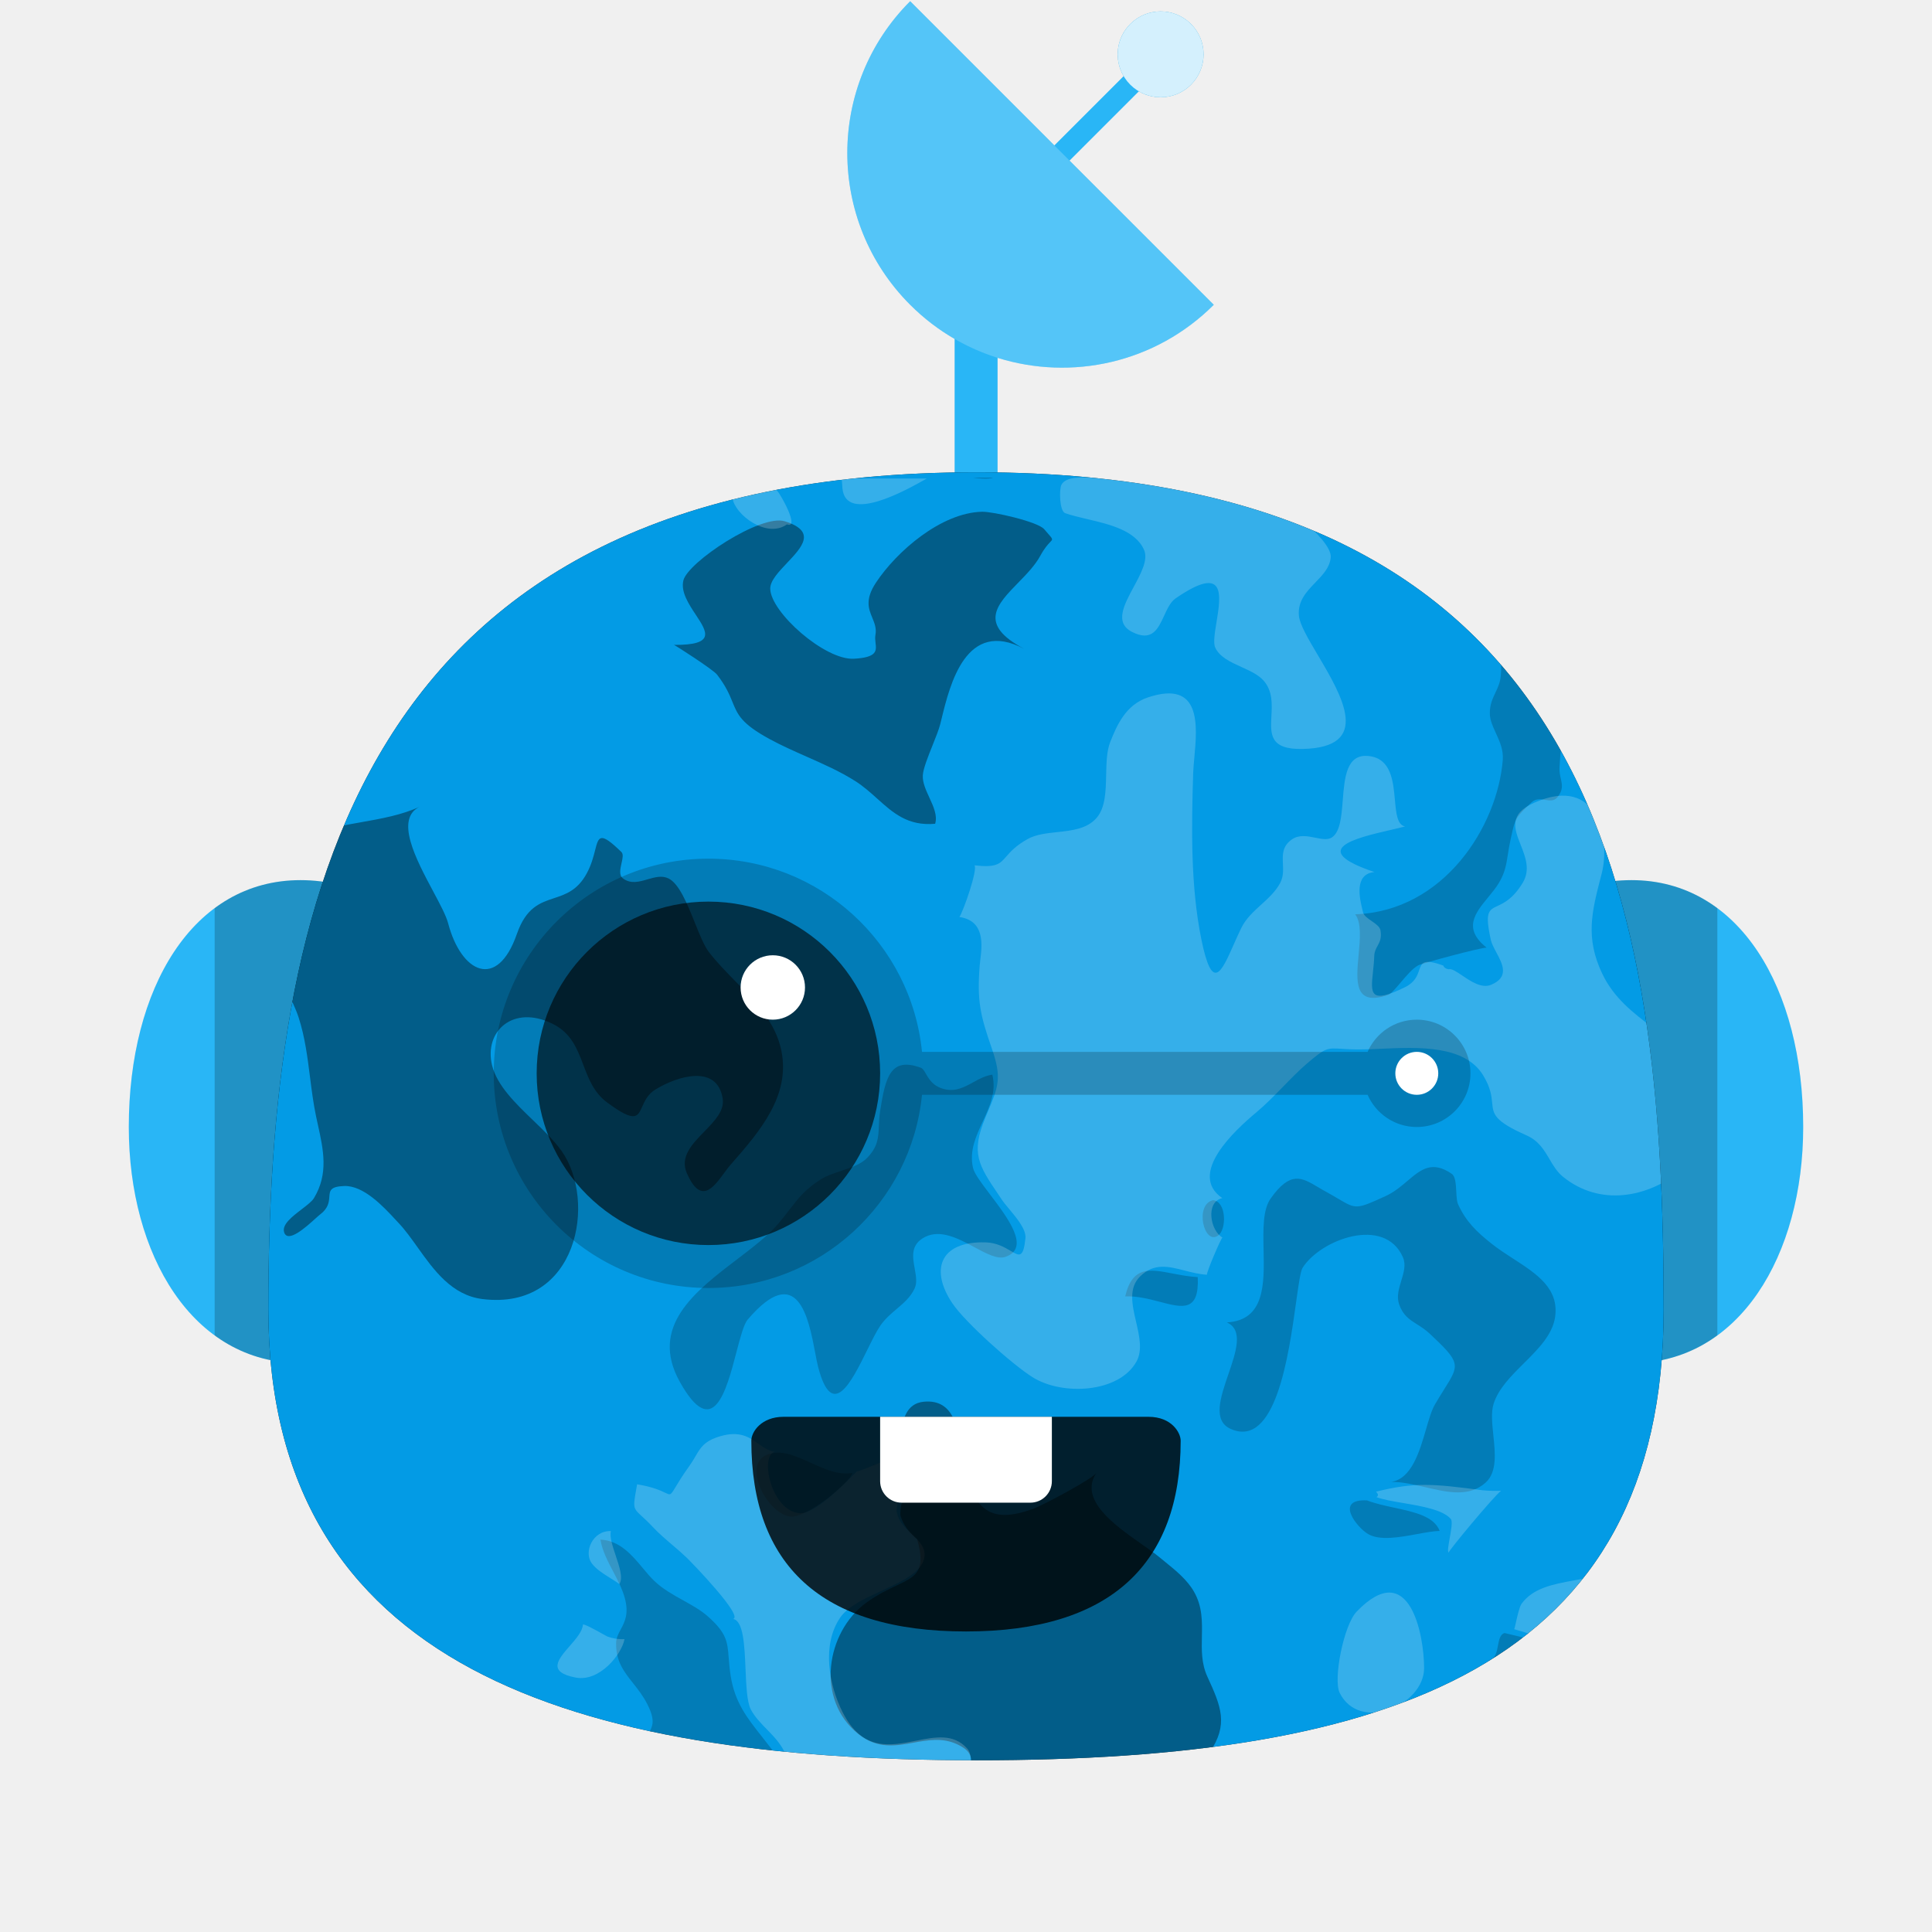
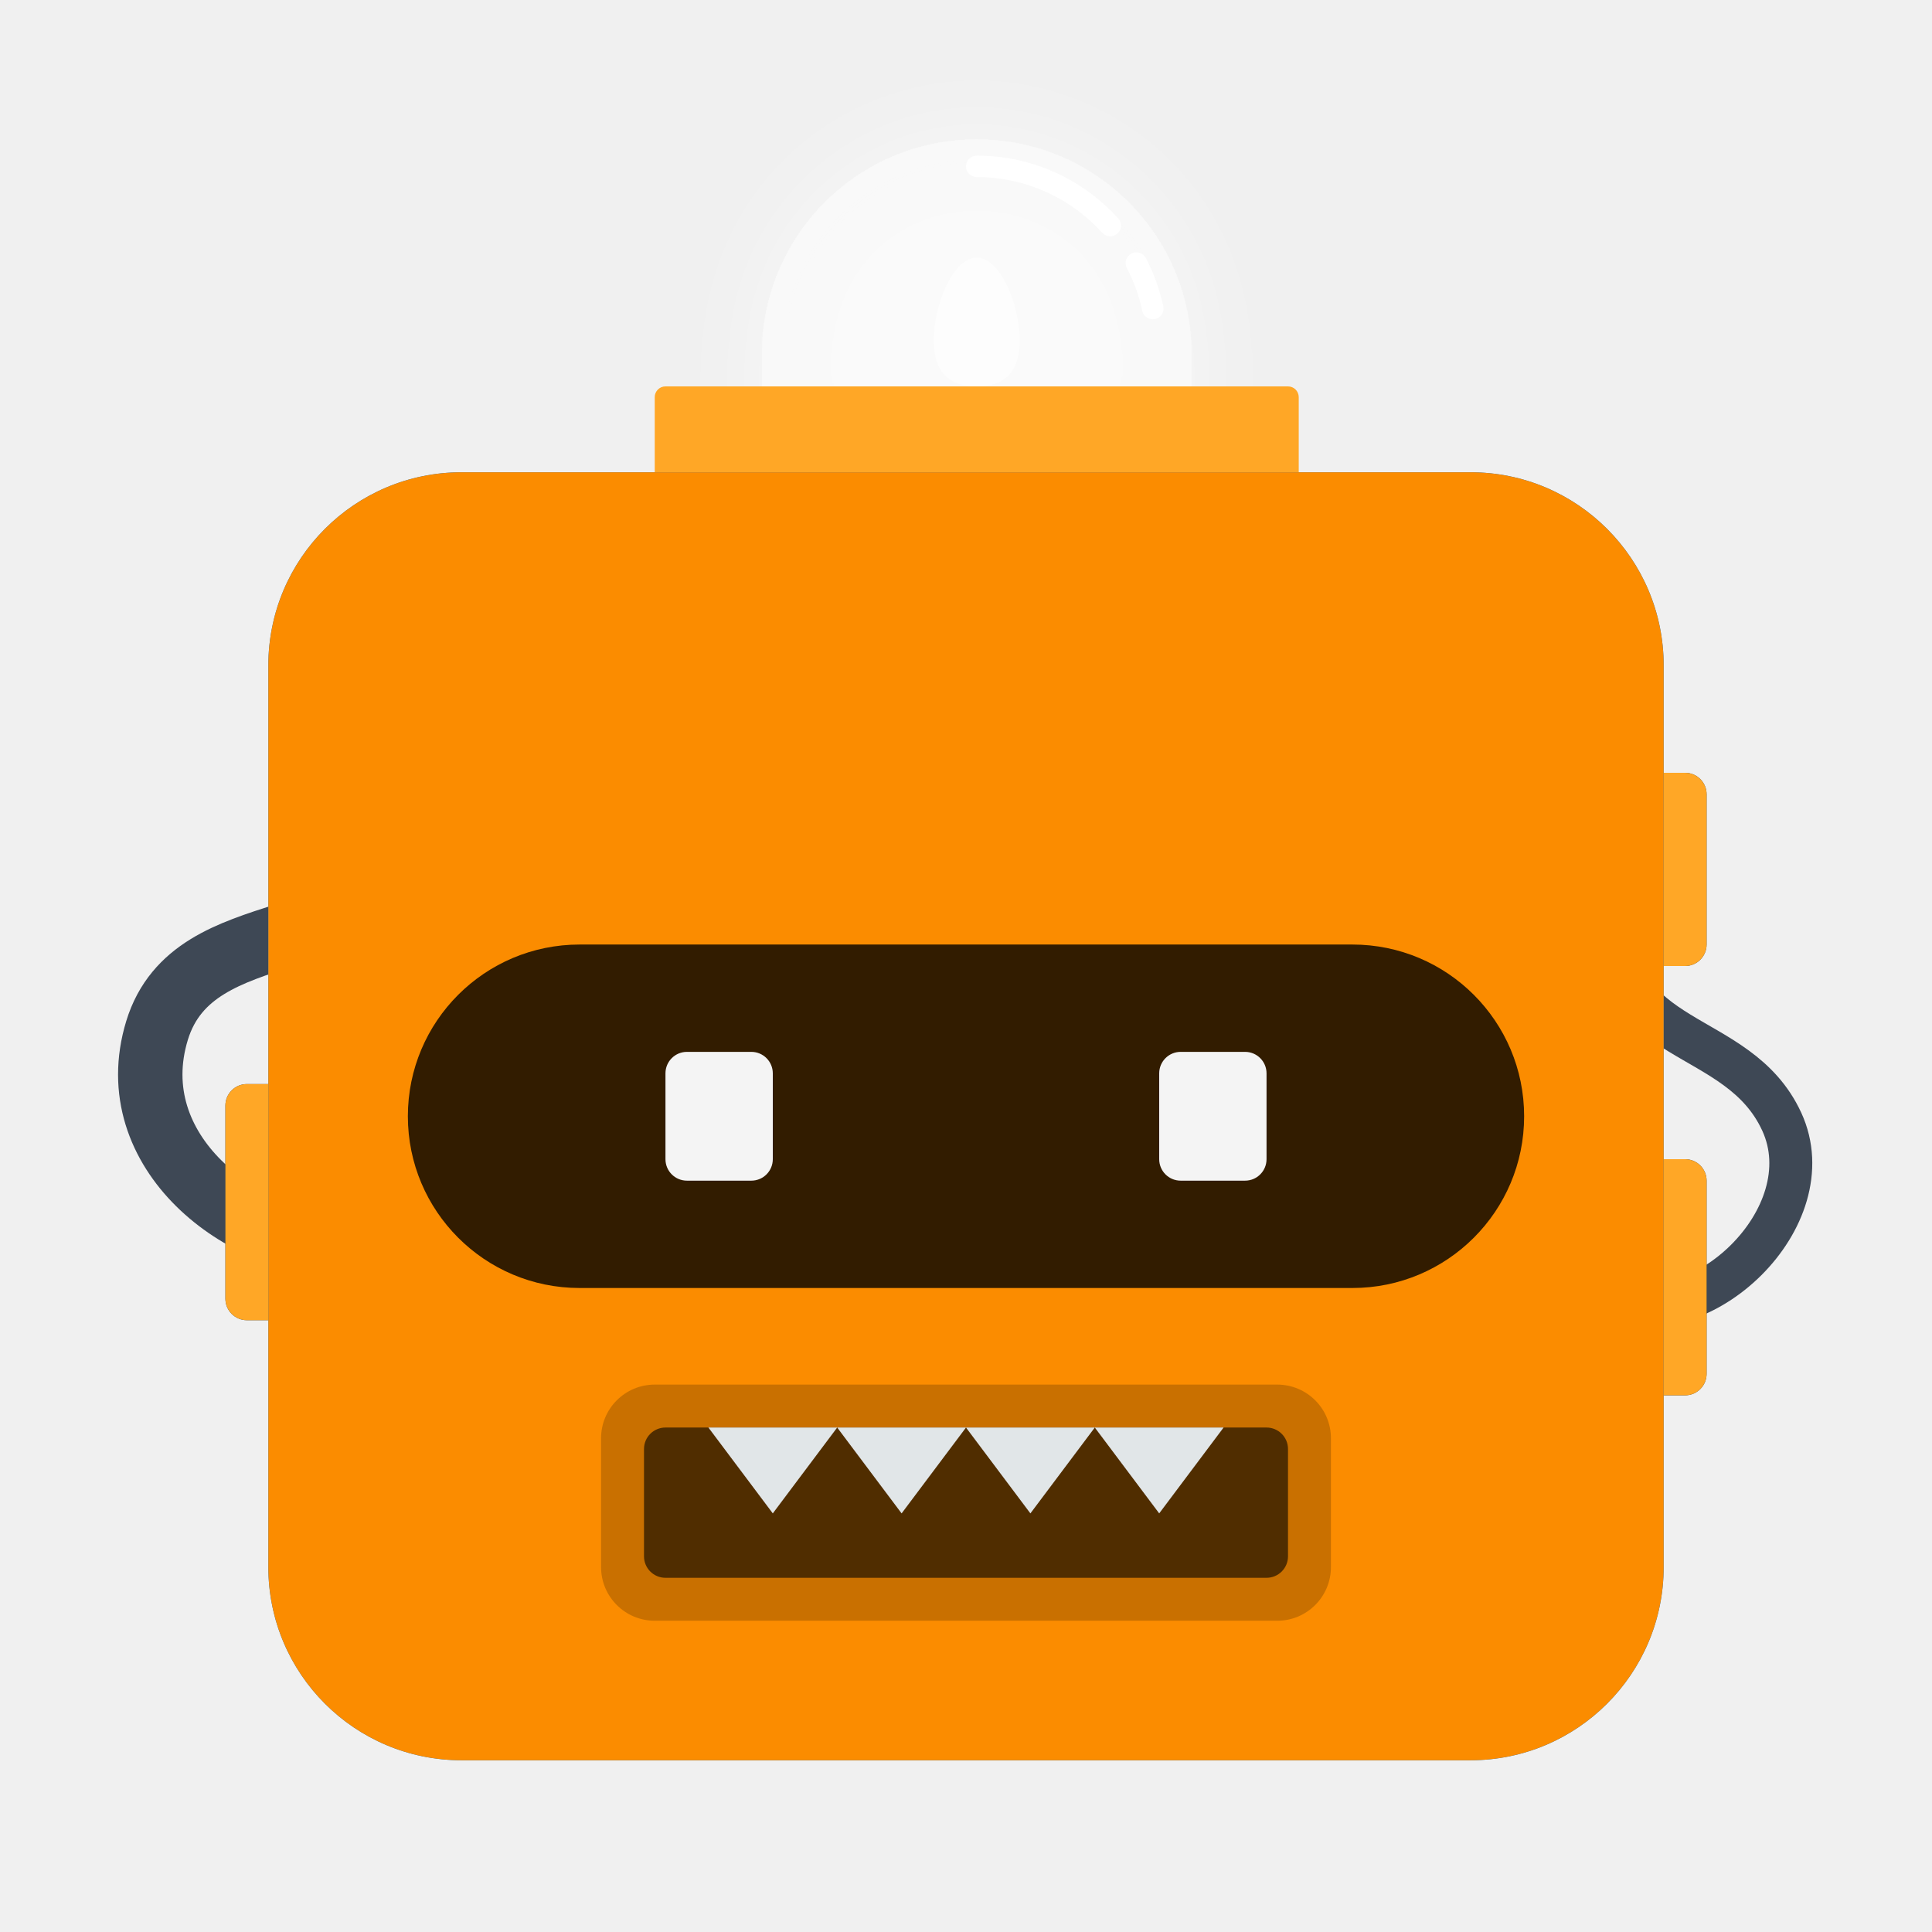
<svg xmlns="http://www.w3.org/2000/svg" viewBox="0 0 180 180" fill="none">
  <g transform="translate(0, 66)">
-     <path fill-rule="evenodd" clip-rule="evenodd" d="M12 39C12 50.926 17.954 61 28 61C38.046 61 48 50.926 48 39C48 26.074 38.046 16 28 16C17.954 16 12 26.074 12 39ZM168 39C168 50.926 162.046 61 152 61C141.954 61 132 50.926 132 39C132 26.074 141.954 16 152 16C162.046 16 168 26.074 168 39Z" fill="#E1E6E8" />
-     <mask id="sidesRoundMask0" mask-type="alpha" maskUnits="userSpaceOnUse" x="12" y="16" width="156" height="45">
-       <path fill-rule="evenodd" clip-rule="evenodd" d="M12 39C12 50.926 17.954 61 28 61C38.046 61 48 50.926 48 39C48 26.074 38.046 16 28 16C17.954 16 12 26.074 12 39ZM168 39C168 50.926 162.046 61 152 61C141.954 61 132 50.926 132 39C132 26.074 141.954 16 152 16C162.046 16 168 26.074 168 39Z" fill="white" />
+     <g opacity="0.9">
+       <path id="Cable" d="M38 12C35.046 23.697 18.096 18.666 14.631 30.009C11.167 41.352 22.657 50 32.155 50" stroke="#2A3544" stroke-width="6" />
+       <path id="Cable_2" d="M150 55C158.394 58.486 170.102 47.406 166 38.5C161.898 29.594 150 31.806 150 19.195" stroke="#2A3544" stroke-width="4" />
+     </g>
+     <path fill-rule="evenodd" clip-rule="evenodd" d="M138 6C136.895 6 136 6.895 136 8V22C136 23.105 136.895 24 138 24H157C158.105 24 159 23.105 159 22V8C159 6.895 158.105 6 157 6H138ZM21 37C21 35.895 21.895 35 23 35H35C36.105 35 37 35.895 37 37V55C37 56.105 36.105 57 35 57H23C21.895 57 21 56.105 21 55V37ZM136 44C136 42.895 136.895 42 138 42H157C158.105 42 159 42.895 159 44V62C159 63.105 158.105 64 157 64H138C136.895 64 136 63.105 136 62V44Z" fill="#273951" />
+     <mask id="sidesCables01Mask0" mask-type="alpha" maskUnits="userSpaceOnUse" x="21" y="6" width="138" height="58">
+       <path fill-rule="evenodd" clip-rule="evenodd" d="M138 6C136.895 6 136 6.895 136 8V22C136 23.105 136.895 24 138 24H157C158.105 24 159 23.105 159 22V8C159 6.895 158.105 6 157 6H138ZM21 37C21 35.895 21.895 35 23 35H35C36.105 35 37 35.895 37 37V55C37 56.105 36.105 57 35 57H23C21.895 57 21 56.105 21 55V37ZM136 44C136 42.895 136.895 42 138 42H157C158.105 42 159 42.895 159 44V62C159 63.105 158.105 64 157 64H138C136.895 64 136 63.105 136 62V44Z" fill="white" />
    </mask>
-     <g mask="url(#sidesRoundMask0)">
-       <rect width="180" height="76" fill="#29B6F6" />
-       <rect x="20" width="140" height="76" fill="black" fill-opacity="0.2" />
+     <g mask="url(#sidesCables01Mask0)">
+       <rect width="180" height="76" fill="#FFA726" />
    </g>
  </g>
  <g transform="translate(41, 0)">
-     <path fill-rule="evenodd" clip-rule="evenodd" d="M43.799 28.397C35.989 20.587 35.989 7.923 43.799 0.113L57.234 13.548L63.687 7.095C62.781 5.561 62.987 3.552 64.305 2.234C65.868 0.672 68.4 0.672 69.962 2.234C71.524 3.796 71.524 6.329 69.962 7.891C68.644 9.209 66.635 9.415 65.102 8.509L58.648 14.962L72.084 28.397C66.633 33.847 58.82 35.494 51.941 33.338V52.113H47.941V31.581C46.461 30.725 45.066 29.664 43.799 28.397Z" fill="#E1E6E8" />
-     <mask id="topRadarMask0" mask-type="alpha" maskUnits="userSpaceOnUse" x="37" y="0" width="36" height="53">
-       <path fill-rule="evenodd" clip-rule="evenodd" d="M43.799 28.397C35.989 20.587 35.989 7.923 43.799 0.113L57.234 13.548L63.687 7.095C62.781 5.561 62.987 3.552 64.305 2.234C65.868 0.672 68.4 0.672 69.962 2.234C71.524 3.796 71.524 6.329 69.962 7.891C68.644 9.209 66.635 9.415 65.102 8.509L58.648 14.962L72.084 28.397C66.633 33.847 58.82 35.494 51.941 33.338V52.113H47.941V31.581C46.461 30.725 45.066 29.664 43.799 28.397Z" fill="white" />
-     </mask>
-     <g mask="url(#topRadarMask0)">
-       <rect width="100" height="52" fill="#29B6F6" />
-       <path fill-rule="evenodd" clip-rule="evenodd" d="M43.799 0.113C35.988 7.923 35.988 20.587 43.799 28.397C51.609 36.207 64.273 36.207 72.083 28.397" fill="white" fill-opacity="0.2" />
-       <path fill-rule="evenodd" clip-rule="evenodd" d="M64.305 7.891C65.868 9.453 68.4 9.453 69.962 7.891C71.524 6.329 71.524 3.796 69.962 2.234C68.4 0.672 65.868 0.672 64.305 2.234C62.743 3.796 62.743 6.329 64.305 7.891Z" fill="white" fill-opacity="0.8" />
+     <g filter="url(#topGlowingBulb02Filter0)">
+       <path fill-rule="evenodd" clip-rule="evenodd" d="M30 33C30 21.954 38.954 13 50 13V13C61.046 13 70 21.954 70 33V44H30V33Z" fill="white" fill-opacity="0.3" />
    </g>
+     <path fill-rule="evenodd" clip-rule="evenodd" d="M50 36C52.209 36 54 35.028 54 31.714C54 28.401 52.209 24 50 24C47.791 24 46 28.401 46 31.714C46 35.028 47.791 36 50 36Z" fill="white" fill-opacity="0.6" />
+     <path d="M50 14.5C49.448 14.5 49 14.948 49 15.5C49 16.052 49.448 16.5 50 16.5V14.5ZM61.694 21.688C62.065 22.097 62.697 22.128 63.107 21.757C63.516 21.387 63.547 20.754 63.176 20.345L61.694 21.688ZM65.76 24.047C65.504 23.558 64.899 23.369 64.41 23.625C63.92 23.881 63.731 24.485 63.987 24.974L65.76 24.047ZM65.425 28.956C65.54 29.496 66.072 29.84 66.612 29.724C67.152 29.609 67.496 29.077 67.38 28.537L65.425 28.956ZM50 16.5C54.638 16.5 58.806 18.5 61.694 21.688L63.176 20.345C59.926 16.756 55.226 14.5 50 14.5V16.5ZM63.987 24.974C64.636 26.214 65.124 27.55 65.425 28.956L67.38 28.537C67.041 26.952 66.49 25.445 65.76 24.047L63.987 24.974Z" fill="white" />
+     <rect x="20" y="36" width="60" height="16" rx="1" fill="#FFA726" />
+     <defs>
+       <filter id="topGlowingBulb02Filter0" x="22" y="5" width="56" height="47" filterUnits="userSpaceOnUse" color-interpolation-filters="sRGB">
+         <feFlood flood-opacity="0" result="BackgroundImageFix" />
+         <feColorMatrix in="SourceAlpha" type="matrix" values="0 0 0 0 0 0 0 0 0 0 0 0 0 0 0 0 0 0 127 0" />
+         <feOffset />
+         <feGaussianBlur stdDeviation="4" />
+         <feColorMatrix type="matrix" values="0 0 0 0 1 0 0 0 0 1 0 0 0 0 1 0 0 0 0.5 0" />
+         <feBlend mode="normal" in2="BackgroundImageFix" result="effect1_dropShadow" />
+         <feBlend mode="normal" in="SourceGraphic" in2="effect1_dropShadow" result="shape" />
+         <feColorMatrix in="SourceAlpha" type="matrix" values="0 0 0 0 0 0 0 0 0 0 0 0 0 0 0 0 0 0 127 0" result="hardAlpha" />
+         <feOffset />
+         <feGaussianBlur stdDeviation="2" />
+         <feComposite in2="hardAlpha" operator="arithmetic" k2="-1" k3="1" />
+         <feColorMatrix type="matrix" values="0 0 0 0 1 0 0 0 0 1 0 0 0 0 1 0 0 0 0.5 0" />
+         <feBlend mode="normal" in2="shape" result="effect2_innerShadow" />
+       </filter>
+     </defs>
  </g>
  <g transform="translate(25, 44)">
-     <path fill-rule="evenodd" clip-rule="evenodd" d="M66 0C124.352 0 130.001 40.685 130 78C129.999 111.315 104.534 120 66 120C28.539 120 0 111.315 0 78C0 40.685 7.648 0 66 0Z" fill="black" fill-opacity="0.8" />
-     <mask id="faceRound01Mask0" mask-type="alpha" maskUnits="userSpaceOnUse" x="0" y="0" width="130" height="120">
-       <path fill-rule="evenodd" clip-rule="evenodd" d="M66 0C124.352 0 130.001 40.685 130 78C129.999 111.315 104.534 120 66 120C28.539 120 0 111.315 0 78C0 40.685 7.648 0 66 0Z" fill="white" />
+     <rect width="130" height="120" rx="18" fill="#0076DE" />
+     <mask id="faceSquare01Mask0" mask-type="alpha" maskUnits="userSpaceOnUse" x="0" y="0" width="130" height="120">
+       <rect width="130" height="120" rx="18" fill="white" />
    </mask>
-     <g mask="url(#faceRound01Mask0)">
-       <rect x="-4" y="-2" width="138" height="124" fill="#039BE5" />
-       <path fill-rule="evenodd" clip-rule="evenodd" d="M141.942 1.993C142.885 1.843 143.725 1.516 144.462 1.011C144.641 0.986 144.904 0.945 145.233 0.895C147.954 0.474 155.171 -0.64 156.477 0.496C157.33 1.237 156.947 3.876 156.671 5.773C156.566 6.493 156.477 7.106 156.477 7.469C155.149 7.531 154.142 6.068 153.157 4.637C151.696 2.515 150.285 0.466 147.954 3.582C146.86 5.043 147.113 6.887 147.369 8.761C147.639 10.737 147.914 12.746 146.621 14.376C145.083 16.313 142.629 16.582 140.203 16.848C137.635 17.129 135.099 17.407 133.718 19.66C133.321 20.309 133.213 21.459 133.096 22.7C132.894 24.853 132.665 27.281 130.854 27.843C127.728 28.812 127.528 26.152 127.354 23.831C127.26 22.585 127.174 21.436 126.646 20.999C120.957 16.29 120.42 25.369 120.298 27.429L120.296 27.463C120.271 27.889 120.348 28.236 120.419 28.554C120.546 29.132 120.653 29.613 120.089 30.294C119.794 30.651 119.391 30.589 118.966 30.523C118.536 30.457 118.084 30.387 117.7 30.746C116.192 32.155 116.162 32.29 115.816 33.86L115.816 33.861C115.791 33.975 115.764 34.097 115.735 34.228C115.615 34.762 115.545 35.217 115.481 35.631C115.335 36.569 115.222 37.298 114.644 38.267C114.374 38.718 114.011 39.158 113.649 39.598C112.448 41.057 111.253 42.507 113.505 44.288C112.887 44.295 107.505 45.745 107.146 45.933C106.626 46.205 106.028 46.91 105.493 47.542L105.493 47.542L105.493 47.542C105.022 48.098 104.6 48.597 104.321 48.693C101.127 49.798 101.35 47.412 101.579 44.953C101.717 43.474 101.857 41.969 101.258 41.182C109.541 40.906 114.519 32.968 115.01 26.805C115.085 25.863 114.714 25.057 114.365 24.296C114.084 23.685 113.817 23.104 113.805 22.507C113.788 21.666 114.058 21.096 114.325 20.531C114.546 20.064 114.766 19.599 114.822 18.987C115.064 16.351 113.98 15.377 112.564 14.104C111.851 13.463 111.054 12.746 110.299 11.704C107.796 8.245 109.106 7.714 112.894 8.337C115.071 8.695 117.164 9.333 119.257 9.971C121.819 10.751 124.381 11.532 127.1 11.801C130.579 12.145 133.812 11.976 135.458 9.143C136.409 7.507 136.825 3.01 133.659 2.657C134.452 2.533 135.103 2.278 135.768 2.018C136.634 1.679 137.524 1.331 138.783 1.249C139.787 1.641 140.841 1.888 141.942 1.993ZM147.694 85.875C147.695 85.878 147.697 85.88 147.699 85.882C147.701 85.884 147.703 85.885 147.705 85.885C147.703 85.883 147.701 85.881 147.7 85.88L147.694 85.875ZM56.379 92.466C56.481 92.508 56.595 92.507 56.721 92.462C56.536 92.599 56.261 92.488 56.351 92.466L56.349 92.467C56.359 92.466 56.37 92.466 56.38 92.466L56.379 92.466ZM56.373 92.463C56.366 92.461 56.359 92.462 56.351 92.466C56.356 92.465 56.364 92.463 56.373 92.463ZM155.437 132.487C155.1 132.461 155.106 132.452 155.449 132.426C155.509 132.149 155.604 131.857 155.696 131.577C155.913 130.913 156.106 130.323 155.73 130.19C156.861 129.97 156.65 131.987 156.529 133.145L156.529 133.146C156.501 133.417 156.477 133.642 156.477 133.779C155.417 133.784 155.298 133.193 155.437 132.487ZM155.516 131.785L155.514 131.765L155.513 131.74C155.083 131.771 155.084 131.779 155.517 131.812L155.516 131.785ZM65.653 0.496C66.037 0.574 67.149 0.679 67.516 0.496L65.653 0.496ZM63.014 57.479C61.95 57.228 61.566 56.561 61.277 56.06C61.116 55.779 60.984 55.551 60.781 55.476C57.947 54.435 57.494 56.396 57.007 59.463C56.919 60.016 56.899 60.495 56.88 60.931V60.931C56.834 62.006 56.798 62.825 55.794 63.874C55.224 64.47 54.283 64.784 53.352 65.094L53.352 65.094C52.676 65.32 52.004 65.543 51.483 65.873C50.012 66.802 49.359 67.654 48.561 68.696C48.244 69.11 47.904 69.553 47.482 70.043C46.522 71.155 45.118 72.225 43.661 73.336C39.751 76.317 35.459 79.589 38.34 84.749C41.436 90.292 42.663 85.606 43.609 81.99C43.972 80.603 44.294 79.374 44.664 78.939C49.326 73.474 50.338 78.815 50.946 82.02C51.045 82.543 51.133 83.009 51.225 83.362C52.533 88.394 54.322 84.767 55.797 81.778C56.242 80.878 56.657 80.035 57.022 79.505C57.461 78.868 58.009 78.404 58.542 77.952L58.542 77.952C59.202 77.393 59.84 76.853 60.219 76.028C60.458 75.509 60.341 74.859 60.221 74.192C60.023 73.09 59.816 71.939 61.187 71.244C62.639 70.507 64.307 71.403 65.793 72.202C66.919 72.807 67.941 73.356 68.684 73.095C71.023 72.273 68.919 69.498 67.236 67.278L67.236 67.278L67.236 67.278L67.236 67.277L67.236 67.277L67.236 67.277L67.236 67.277C66.462 66.257 65.778 65.353 65.654 64.811C65.294 63.232 65.928 61.863 66.561 60.494C67.203 59.109 67.844 57.724 67.453 56.124C66.798 56.214 66.229 56.526 65.665 56.836C64.851 57.283 64.048 57.724 63.014 57.479ZM104.606 94.065C104.521 94.066 104.439 94.068 104.362 94.074C104.444 94.081 104.526 94.077 104.606 94.065ZM119.885 78.7C120.268 76.039 118.164 74.679 115.986 73.27C115.297 72.824 114.6 72.374 113.973 71.875C112.544 70.742 111.577 69.796 110.849 68.206C110.725 67.934 110.701 67.478 110.677 67.005C110.641 66.32 110.604 65.602 110.257 65.363C108.411 64.089 107.376 64.965 106.133 66.018C105.538 66.523 104.895 67.068 104.092 67.436C101.371 68.684 101.338 68.664 99.708 67.7L99.708 67.7L99.707 67.7L99.707 67.7C99.379 67.506 98.986 67.273 98.493 67.005C98.242 66.869 98.004 66.727 97.777 66.592L97.777 66.592L97.777 66.592C96.283 65.702 95.218 65.068 93.382 67.666C92.645 68.708 92.684 70.538 92.724 72.439C92.79 75.624 92.861 79.007 89.299 79.205C90.865 79.896 90.16 81.952 89.443 84.039C88.704 86.193 87.953 88.38 89.675 89.136C93.853 90.969 95.065 82.28 95.758 77.308C95.987 75.669 96.159 74.434 96.363 74.113C98.025 71.486 103.987 69.253 105.703 73.128C106.01 73.821 105.782 74.568 105.551 75.326C105.328 76.06 105.101 76.805 105.353 77.521C105.72 78.563 106.324 78.944 107.023 79.386C107.398 79.623 107.8 79.877 108.209 80.26C111.103 82.971 110.998 83.137 109.549 85.442L109.549 85.443C109.301 85.838 109.013 86.296 108.694 86.841C108.38 87.376 108.133 88.224 107.863 89.153C107.25 91.257 106.514 93.783 104.606 94.065C105.646 94.058 106.735 94.312 107.812 94.562L107.812 94.562C109.874 95.043 111.889 95.512 113.421 94.121C114.488 93.151 114.306 91.398 114.132 89.726C114.019 88.631 113.909 87.572 114.156 86.79C114.603 85.373 115.791 84.192 116.973 83.016C118.313 81.683 119.647 80.357 119.885 78.7ZM42.891 110.454C42.928 110.934 42.971 111.483 43.077 112.15C43.472 114.627 44.593 116.042 46.033 117.859L46.033 117.859L46.034 117.861C46.335 118.241 46.651 118.64 46.977 119.069C42.613 119.138 39.172 123.68 43.944 126.244C42.013 125.206 40.552 126.364 39.365 127.305C37.872 128.488 36.811 129.329 35.79 125.031C35.715 124.717 35.616 124.338 35.511 123.936C35.284 123.067 35.029 122.089 34.93 121.425C34.717 119.995 34.754 119.817 34.919 119.027L34.919 119.027C34.947 118.891 34.979 118.737 35.014 118.555C35.104 118.093 35.282 117.771 35.446 117.473C35.796 116.838 36.084 116.316 35.324 114.803C34.928 114.014 34.441 113.399 33.978 112.814C33.135 111.75 32.374 110.789 32.401 109.08C32.408 108.6 32.611 108.221 32.83 107.813C33.198 107.127 33.61 106.359 33.212 104.892C32.982 104.042 32.558 103.236 32.134 102.429C31.625 101.461 31.115 100.491 30.939 99.444C32.741 99.52 33.885 100.892 34.913 102.125C35.274 102.557 35.621 102.973 35.977 103.309C36.774 104.062 37.734 104.595 38.666 105.111C39.479 105.562 40.27 106.001 40.911 106.563C42.712 108.142 42.775 108.955 42.891 110.454ZM48.682 97.296C50.17 97.42 54.161 94.158 54.418 93.226C53.134 93.466 51.822 92.87 50.538 92.285C49.101 91.632 47.698 90.993 46.403 91.558C44.109 92.558 46.55 97.119 48.682 97.296ZM107.04 98.924C105.406 99.225 103.553 99.565 102.46 98.922C101.403 98.3 99.297 95.638 102.358 95.788C103.136 96.088 104.033 96.282 104.918 96.473C106.791 96.877 108.61 97.27 109.132 98.633C108.558 98.646 107.824 98.781 107.04 98.924ZM86.591 74.987C85.758 74.938 84.976 74.788 84.257 74.65C82.096 74.237 80.507 73.932 79.831 76.783C80.945 76.734 82.064 77.027 83.062 77.289C85.172 77.842 86.742 78.254 86.591 74.987ZM115.566 111.439C114.85 111.078 114.176 110.738 113.642 110.7C114.325 110.592 114.447 109.933 114.563 109.307C114.661 108.781 114.754 108.279 115.172 108.144C115.337 108.186 115.533 108.232 115.748 108.282C117.513 108.693 120.631 109.42 119.864 111.101C118.934 113.138 117.148 112.237 115.566 111.439ZM47.016 119.153C46.281 119.191 46.777 119.354 47.094 119.393L47.016 119.153ZM88.475 71.125C89.302 70.558 89.275 67.937 88.018 67.819C86.272 68.21 87.159 72.028 88.475 71.125ZM153.602 40.45C153.627 41.036 156.205 43.543 156.477 43.534C156.477 43.458 156.503 43.272 156.537 43.018C156.713 41.732 157.125 38.702 155.685 39.383C155.442 39.498 155.211 39.659 154.979 39.822C154.555 40.118 154.126 40.419 153.602 40.45ZM45.625 133.859C40.484 133.859 42.308 131.474 43.68 132.209C43.978 132.369 44.234 132.645 44.491 132.922C44.788 133.242 45.085 133.562 45.446 133.7C45.538 133.736 45.562 133.772 45.586 133.809C45.597 133.826 45.608 133.843 45.625 133.859ZM23.3 5.124C23.314 4.688 20.875 3.932 22.301 4.907C22.155 4.807 22.271 4.855 22.468 4.936C22.779 5.065 23.295 5.279 23.3 5.124ZM147.37 49.751C145.838 49.334 149.993 49.523 149.474 50.683C149.049 50.626 148.68 50.41 148.31 50.195C148.007 50.018 147.704 49.842 147.37 49.751Z" fill="black" fill-opacity="0.2" />
-       <path fill-rule="evenodd" clip-rule="evenodd" d="M62.124 32.748C62.357 31.99 61.973 31.152 61.587 30.312C61.267 29.616 60.946 28.917 60.975 28.26C61.003 27.635 61.455 26.509 61.885 25.436L61.885 25.436C62.187 24.684 62.478 23.958 62.605 23.45C62.642 23.301 62.681 23.142 62.722 22.975C63.511 19.742 65.013 13.592 70.425 16.453C66.087 14.159 67.871 12.332 69.858 10.296C70.63 9.505 71.434 8.681 71.919 7.787C72.321 7.048 72.643 6.713 72.832 6.516C72.944 6.4 73.009 6.333 73.017 6.259C73.028 6.154 72.925 6.038 72.677 5.757C72.573 5.639 72.444 5.493 72.286 5.306C71.694 4.603 67.498 3.655 66.501 3.678C62.675 3.766 58.525 7.381 56.603 10.296C55.571 11.861 55.929 12.73 56.271 13.559C56.476 14.059 56.676 14.543 56.562 15.156C56.516 15.407 56.545 15.659 56.573 15.898V15.898C56.658 16.633 56.73 17.252 54.557 17.373C51.851 17.523 46.786 13.039 46.761 10.842C46.753 10.109 47.541 9.278 48.328 8.446C49.721 6.975 51.116 5.503 48.118 4.567C45.877 3.868 39.089 8.369 38.669 10.077C38.409 11.134 39.163 12.275 39.825 13.276C40.879 14.871 41.698 16.11 37.795 16.084C37.809 16.055 41.431 18.369 41.803 18.85C42.646 19.939 42.969 20.733 43.246 21.412C43.723 22.584 44.063 23.418 46.69 24.851C47.791 25.452 48.967 25.971 50.142 26.492C51.721 27.19 53.3 27.888 54.701 28.783C55.458 29.266 56.104 29.846 56.734 30.412C58.205 31.734 59.593 32.98 62.124 32.748ZM151.366 9.504C149.957 10.243 150.768 10.897 151.743 11.682C152.717 12.467 153.855 13.383 153.11 14.65C152.631 15.463 151.5 15.636 150.341 15.814C149.169 15.994 147.968 16.178 147.385 17.032C146.544 18.262 146.883 19.128 147.213 19.969C147.597 20.952 147.968 21.899 146.429 23.348C145.351 24.364 144.333 24.691 143.449 24.974C142.139 25.393 141.124 25.719 140.644 28.059C139.908 31.644 141.74 34.026 143.491 36.302C145.472 38.877 147.348 41.316 145.277 45.209C145.182 45.388 145.064 45.594 144.935 45.819L144.935 45.82C143.85 47.717 141.949 51.042 145.558 52.157C148.194 52.972 148.035 52.041 147.871 51.075C147.747 50.349 147.62 49.602 148.674 49.562C148.455 48.967 151.649 49.66 151.254 50.538C152.095 50.629 152.503 51.082 152.9 51.521C153.471 52.154 154.016 52.759 155.79 52.213C157.564 51.667 157.847 50.022 158.08 48.667L158.098 48.561C158.448 46.53 157.51 44.769 156.606 43.072C155.854 41.66 155.125 40.292 155.182 38.851C155.191 38.643 155.185 38.471 155.179 38.315C155.166 37.945 155.157 37.661 155.344 37.175C155.931 36.763 156.597 36.606 157.342 36.703C158.495 36.943 158.817 36.508 158.307 35.397C159.311 33.473 158.932 30.219 158.599 27.353C158.448 26.056 158.307 24.838 158.307 23.858C158.307 23.181 158.426 22.049 158.565 20.724C158.93 17.254 159.435 12.46 158.307 11.038C157.649 10.209 152.498 8.911 151.366 9.504ZM153.582 58.352C150.607 57.594 150.968 59.916 151.245 61.703V61.703V61.703L151.245 61.704L151.245 61.705L151.246 61.706C151.326 62.221 151.399 62.691 151.382 63.031C151.242 65.986 150.899 66.706 147.229 67.193C146.351 67.309 145.512 67.097 144.684 66.887C143.289 66.533 141.923 66.186 140.447 67.439C139.617 68.144 139.655 69.01 139.694 69.881C139.713 70.306 139.732 70.733 139.649 71.143C139.509 71.837 138.974 72.916 138.404 74.066L138.404 74.066C137.354 76.185 136.184 78.545 137.144 79.184C137.793 79.617 139.667 79.124 141.802 78.562C145.475 77.596 149.918 76.427 150.209 79.421C150.382 81.195 148.049 81.467 145.832 81.726C144.392 81.894 143 82.056 142.376 82.621C142.189 82.791 141.826 84.05 141.465 85.304C141.062 86.702 140.66 88.095 140.505 87.967C141.16 88.509 142.196 87.772 143.423 86.897C145.223 85.615 147.435 84.04 149.461 85.776C146.973 81.025 154.314 81.7 157.449 81.988C157.791 82.02 158.083 82.046 158.307 82.061V66.211C154.754 67.145 154.983 65.134 155.238 62.896C155.457 60.977 155.695 58.891 153.582 58.352ZM155.511 126.554H155.511H155.512H155.512H155.512C156.413 126.604 157.324 126.654 158.307 126.641C158.307 127.459 157.569 127.819 156.828 128.18C156.187 128.493 155.544 128.806 155.373 129.418C154.886 131.155 155.954 131.752 156.935 132.3C157.643 132.697 158.307 133.067 158.307 133.823C157.47 133.823 156.529 133.864 155.552 133.907C153.483 133.997 151.253 134.093 149.512 133.823H146.581C146.496 133.443 146.411 133.062 146.326 132.681C146.2 132.622 146.056 132.555 145.898 132.481C144.683 131.913 142.618 130.948 141.712 130.317C137.199 127.172 141.253 123.9 145.492 122.596C142.565 123.497 146.582 126.388 148.001 126.784C149.094 127.088 149.739 126.934 150.494 126.754C150.944 126.646 151.435 126.529 152.083 126.494C153.286 126.43 154.391 126.491 155.511 126.554ZM37.289 37.845C36.672 37.539 36.004 37.732 35.33 37.927C34.553 38.153 33.767 38.38 33.044 37.843C32.653 37.553 32.785 36.967 32.906 36.426C33.005 35.985 33.097 35.575 32.895 35.38C30.897 33.438 30.777 33.91 30.441 35.225L30.441 35.225C30.291 35.816 30.096 36.577 29.669 37.366C28.809 38.954 27.706 39.32 26.611 39.683C25.309 40.115 24.018 40.544 23.156 43.017C21.316 48.3 17.963 46.633 16.75 42.014C16.563 41.303 15.994 40.238 15.356 39.043C13.765 36.062 11.741 32.273 14.13 31.145C12.474 31.927 10.519 32.274 8.564 32.62L8.564 32.62C6.291 33.024 4.019 33.427 2.215 34.513C0.3 35.666 0.307 35.934 0.343 37.259C0.35 37.513 0.358 37.806 0.354 38.151C0.336 39.548 0.379 41.233 0.418 42.805C0.431 43.328 0.444 43.838 0.454 44.321C0.486 45.828 1.123 47.103 1.776 48.41C2.162 49.184 2.554 49.968 2.83 50.819C3.408 52.603 3.646 54.479 3.883 56.35C4.04 57.589 4.197 58.826 4.452 60.033C4.505 60.284 4.56 60.533 4.615 60.781C5.133 63.131 5.624 65.359 4.249 67.627C4.064 67.932 3.602 68.286 3.105 68.667C2.227 69.339 1.24 70.094 1.474 70.813C1.813 71.857 3.511 70.322 4.387 69.529C4.577 69.358 4.728 69.221 4.819 69.153C5.606 68.56 5.648 67.976 5.683 67.508C5.724 66.941 5.753 66.543 7.072 66.498C8.881 66.437 10.728 68.427 11.825 69.609L11.825 69.609C11.94 69.733 12.046 69.847 12.143 69.95C12.746 70.586 13.312 71.379 13.899 72.202C15.422 74.337 17.093 76.679 19.959 77.031C28.843 78.122 30.624 67.879 27.315 63.226C26.638 62.274 25.671 61.343 24.686 60.394C23.02 58.79 21.302 57.136 20.844 55.244C20.084 52.112 22.772 49.574 26.461 51.373C28.215 52.228 28.781 53.72 29.351 55.222C29.836 56.502 30.324 57.79 31.552 58.702C34.154 60.633 34.4 60.078 34.832 59.105C35.063 58.584 35.348 57.943 36.075 57.499C38.185 56.212 41.828 55.153 42.332 58.359C42.509 59.487 41.572 60.448 40.619 61.426C39.484 62.59 38.325 63.78 38.994 65.306C40.288 68.255 41.458 66.66 42.457 65.299C42.669 65.009 42.873 64.73 43.07 64.508C45.856 61.352 48.633 58.059 47.803 53.915C47.271 51.258 45.416 49.365 43.53 47.44C42.672 46.564 41.808 45.682 41.058 44.718C40.61 44.142 40.183 43.08 39.731 41.954C39.035 40.221 38.278 38.337 37.289 37.845ZM86.977 108.485C86.951 109.737 86.925 110.986 87.489 112.213C88.769 114.995 89.471 116.66 87.703 119.261C87.224 119.966 86.724 120.483 86.242 120.981C85.437 121.813 84.68 122.595 84.148 124.125C83.986 124.59 83.871 125.02 83.763 125.422L83.763 125.422C83.373 126.878 83.084 127.954 81.065 128.929C76.419 131.172 72.947 129.117 69.894 126.547C69.653 126.344 69.424 126.154 69.204 125.971C67.658 124.687 66.612 123.819 65.668 122.064C65.358 121.49 65.407 120.988 65.451 120.528C65.522 119.794 65.583 119.165 64.173 118.509C62.804 117.872 61.466 118.115 60.121 118.359C58.437 118.664 56.743 118.971 54.968 117.553C50.948 114.342 51.972 108.065 55.686 105.339C56.734 104.57 57.695 104.117 58.492 103.74C60.336 102.87 61.304 102.413 60.45 99.414C59.687 98.8 59.167 98.066 58.89 97.21C58.853 96.483 59.019 95.789 59.388 95.128C59.288 94.674 59.441 94.224 59.577 93.824C59.857 92.999 60.066 92.383 57.851 92.372C58.465 91.919 58.64 90.925 58.823 89.886C59.089 88.37 59.372 86.757 61.067 86.595C63.988 86.314 64.315 89.304 64.559 91.548C64.639 92.282 64.711 92.937 64.862 93.371C66.043 96.772 67.427 97.942 71.212 96.592C72.19 96.243 76.782 93.78 77.135 93.242C75.492 95.743 78.864 98.109 81.384 99.877C82.004 100.312 82.572 100.711 83.002 101.067C83.175 101.21 83.35 101.352 83.526 101.495C84.564 102.337 85.605 103.181 86.243 104.298C87.034 105.683 87.005 107.086 86.977 108.485ZM128.423 126.988C126.979 126.832 121.692 124.785 122.335 123.078C123.963 118.751 132.454 123.641 135.39 125.332C135.593 125.449 135.769 125.551 135.915 125.633C134.804 125.692 133.726 126.009 132.652 126.326C131.259 126.737 129.872 127.146 128.423 126.988Z" fill="black" fill-opacity="0.4" />
-       <path fill-rule="evenodd" clip-rule="evenodd" d="M43.247 2.411C43.453 3.922 46.412 6.216 48.321 4.854C49.539 5.295 47.735 2.063 47.434 1.762C45.845 0.18 42.84 -0.563 43.247 2.411ZM76.267 4.356C75.53 4.182 74.828 4.017 74.242 3.811C73.703 3.621 73.67 1.568 73.894 1.159C74.332 0.361 75.844 0.451 77.223 0.533C77.629 0.557 78.023 0.581 78.374 0.581L91.667 0.581C89.808 1.321 91.817 2.075 92.774 2.286C93.55 2.064 99.136 6.199 98.981 7.929C98.897 8.873 98.234 9.561 97.555 10.265C96.741 11.109 95.903 11.977 96.013 13.34C96.079 14.164 96.88 15.517 97.779 17.034C100.029 20.83 102.886 25.652 96.34 25.779C93.288 25.838 93.365 24.403 93.454 22.724C93.514 21.607 93.579 20.381 92.731 19.416C92.241 18.858 91.452 18.501 90.661 18.142C89.649 17.683 88.631 17.222 88.222 16.336C88.022 15.903 88.175 14.968 88.34 13.961C88.751 11.457 89.235 8.51 84.53 11.748C84.052 12.078 83.757 12.719 83.461 13.361C82.893 14.597 82.322 15.836 80.447 14.861C78.824 14.016 79.722 12.353 80.624 10.682C81.309 9.414 81.996 8.141 81.584 7.219C80.78 5.417 78.378 4.852 76.267 4.356ZM156.698 91.805C153.943 92.525 152.355 89.964 151.081 87.911C150.213 86.513 149.492 85.35 148.647 85.617C146.416 83.692 144.26 85.452 142.475 86.91L142.475 86.91C141.8 87.461 141.178 87.969 140.626 88.217C140.74 88.289 135.648 87.091 136.683 86.89C129.862 84.572 129.78 89.782 129.709 94.323C129.679 96.282 129.65 98.116 129.083 99.168C128.06 101.066 126.624 101.795 124.267 102.623C123.44 102.914 122.53 103.081 121.623 103.247C119.722 103.596 117.835 103.942 116.764 105.415C116.566 105.688 116.372 106.554 116.236 107.16C116.157 107.514 116.098 107.779 116.069 107.785C116.675 107.938 120.946 109.294 121.388 109.66C121.793 109.994 121.898 110.583 121.993 111.122C122.074 111.577 122.148 111.996 122.39 112.201C123.084 112.787 123.773 113.192 124.432 113.58C125.548 114.236 126.576 114.841 127.394 116.186C127.74 116.755 127.917 117.418 128.093 118.074C128.52 119.669 128.936 121.223 131.729 121.279C134 121.324 135.345 119.558 136.044 118.052C136.359 117.374 136.275 115.49 136.181 113.369C135.951 108.195 135.659 101.614 140.932 107.711C141.449 108.309 141.647 108.714 141.813 109.054C142.087 109.616 142.274 110 143.678 110.786C144.261 111.111 144.84 111.126 145.401 111.141C146.212 111.162 146.984 111.181 147.671 112.142C148.381 113.134 148.028 114.085 147.818 114.649C147.582 115.284 147.527 115.431 149.37 114.602C153.657 112.673 153.825 108.358 153.966 104.741V104.741V104.741C153.994 104.023 154.021 103.333 154.079 102.694C154.283 100.444 154.78 99.102 155.707 97.114C155.762 96.996 155.917 96.746 156.124 96.416C157.154 94.762 159.444 91.088 156.698 91.805ZM72.197 128.551C71.417 127.459 70.422 126.736 69.373 125.974C68.892 125.624 68.399 125.266 67.911 124.861C67.634 124.631 67.316 124.429 66.998 124.226L66.998 124.226C66.373 123.829 65.744 123.429 65.411 122.808C65.143 122.308 65.239 121.632 65.336 120.957C65.446 120.181 65.557 119.408 65.112 118.909C63.845 117.486 62.127 117.827 60.324 118.184C57.917 118.661 55.358 119.167 53.518 115.548C52.203 112.961 51.558 109.234 53.275 106.713C53.997 105.652 55.591 104.92 57.157 104.2C59.105 103.305 61.01 102.43 61.136 100.967C61.209 100.12 60.571 99.509 59.908 98.875C59.327 98.32 58.727 97.746 58.571 96.979C58.438 96.333 58.784 95.558 59.113 94.821C59.753 93.388 60.328 92.098 57.196 92.172C57.249 92.192 57.203 92.212 57.157 92.231C57.145 92.236 57.133 92.241 57.122 92.246C57.076 92.228 56.724 92.374 56.306 92.549L56.306 92.549L56.306 92.549C55.758 92.777 55.095 93.054 54.855 93.068C54.842 93.065 54.714 93.194 54.503 93.408C53.541 94.382 50.848 97.105 49.486 96.982C46.807 96.742 45.756 91.535 47.205 91.267C46.59 91.169 46.126 90.84 45.647 90.501C44.801 89.902 43.911 89.271 42.069 89.822C40.627 90.253 40.27 90.866 39.797 91.679C39.642 91.945 39.475 92.232 39.253 92.541C38.561 93.508 38.172 94.155 37.923 94.571C37.665 95 37.556 95.183 37.413 95.214C37.308 95.237 37.184 95.178 36.968 95.074C36.569 94.882 35.855 94.538 34.358 94.288L34.304 94.592C34.098 95.753 34.017 96.207 34.173 96.557C34.273 96.782 34.471 96.963 34.796 97.261C35.054 97.497 35.392 97.807 35.825 98.269C36.372 98.855 37.004 99.394 37.635 99.933C38.085 100.317 38.535 100.701 38.953 101.101C39.475 101.601 44.304 106.591 43.301 106.832C44.269 107.011 44.367 109.313 44.461 111.521C44.527 113.069 44.591 114.571 44.952 115.263C45.31 115.952 45.888 116.545 46.464 117.137C46.928 117.614 47.392 118.09 47.74 118.616C48.682 120.037 48.827 121.701 48.974 123.388C49.116 125.005 49.259 126.643 50.108 128.108C50.33 128.491 50.693 128.808 51.052 129.122C51.398 129.423 51.739 129.721 51.95 130.072C52.089 130.305 52.34 130.523 52.58 130.733L52.58 130.733C52.721 130.856 52.859 130.976 52.968 131.093C53.708 131.892 53.795 132.311 53.848 132.566C53.865 132.649 53.878 132.714 53.91 132.77C54.028 132.982 54.401 133.052 56.195 133.39L56.22 133.394C59.496 134.01 68.842 133.717 71.414 131.621C71.783 131.321 72.163 130.506 72.45 129.893C72.641 129.483 72.79 129.164 72.867 129.146C72.489 128.966 72.361 128.784 72.233 128.601C72.221 128.585 72.209 128.568 72.197 128.551ZM103.179 126.451C102.289 126.353 101.634 126.066 100.993 125.786C100.109 125.399 99.253 125.024 97.845 125.17C96.643 125.294 95.725 125.861 94.804 126.429C94.267 126.76 93.729 127.092 93.134 127.337C91.683 127.934 89.173 128.192 86.435 128.473C80.933 129.038 74.514 129.696 73.944 133.394C74.873 133.394 76.292 133.482 77.936 133.583C83.013 133.896 90.248 134.343 91.929 132.759C92.789 131.948 92.671 131.267 92.571 130.693C92.428 129.868 92.323 129.262 95.204 128.802C96.145 128.652 96.834 128.892 97.519 129.132C98.569 129.498 99.612 129.862 101.543 128.82C101.814 128.674 105.302 126.685 103.179 126.451ZM101.4 106.147C106.345 101.019 107.68 108.367 107.68 111.412C107.679 114.889 101.674 117.458 99.813 113.716C99.195 112.474 100.182 107.41 101.4 106.147ZM156.999 7.737C156.337 7.268 155.713 6.325 155.058 5.337C154.051 3.816 152.973 2.189 151.582 2.017C147.818 1.553 148.256 5.992 148.612 9.606C148.799 11.494 148.963 13.157 148.493 13.776C148.546 13.78 148.773 13.921 149.101 14.124C150.685 15.107 154.625 17.55 152.646 13.064C152.47 12.664 151.772 12.338 151.076 12.013C149.788 11.412 148.506 10.812 150.53 9.751C151.819 9.075 153.251 9.752 154.636 10.406C155.614 10.868 156.568 11.319 157.432 11.276C157.432 11.064 157.448 10.805 157.466 10.524C157.53 9.499 157.614 8.174 156.999 7.737ZM155.77 50.914C156.164 50.377 156.534 49.874 156.847 49.688C157.037 49.575 157.68 66.361 156.998 66.151C153.698 68.117 154.112 63.751 154.369 61.046C154.461 60.074 154.533 59.316 154.405 59.144C153.928 58.506 152.942 58.271 151.953 58.036C150.588 57.711 149.217 57.384 149.176 55.99C149.16 55.401 151.278 53.768 151.813 53.412C152.007 53.284 152.02 53.062 152.034 52.834C152.049 52.59 152.064 52.338 152.298 52.182C152.44 52.087 152.785 52.181 153.171 52.286C153.67 52.421 154.237 52.575 154.519 52.362C154.939 52.045 155.368 51.462 155.77 50.914ZM119.362 63.992C118.862 63.142 118.356 62.28 117.215 61.775C114.184 60.433 114.124 59.807 114.022 58.747C113.962 58.122 113.888 57.347 113.182 56.185C111.464 53.358 107.125 53.554 103.684 53.709C102.984 53.741 102.322 53.771 101.726 53.773C100.963 53.776 100.412 53.741 99.982 53.714C98.621 53.628 98.478 53.619 96.715 55.132C95.997 55.749 95.291 56.473 94.568 57.216L94.568 57.216C93.755 58.051 92.92 58.91 92.018 59.663C90.085 61.278 85.602 65.367 88.877 67.626C87.275 67.983 87.773 70.696 88.894 71.297C88.759 71.349 87.376 74.589 87.448 74.765C86.724 74.722 86.034 74.544 85.37 74.373C83.888 73.99 82.538 73.641 81.235 74.905C80.115 75.992 80.48 77.569 80.845 79.148C81.152 80.477 81.46 81.808 80.884 82.85C79.267 85.78 73.972 86.061 71.194 84.306C69.292 83.105 64.944 79.223 63.734 77.432C61.667 74.374 62.486 71.636 66.811 71.747C67.856 71.773 68.609 72.218 69.157 72.541C69.979 73.026 70.342 73.24 70.537 71.374C70.623 70.554 69.743 69.502 69.027 68.646C68.76 68.326 68.515 68.033 68.353 67.79C68.238 67.619 68.126 67.454 68.019 67.295L68.017 67.292C66.17 64.555 65.422 63.445 66.814 60.102C66.884 59.935 66.951 59.775 67.016 59.622L67.016 59.621C68.015 57.243 68.36 56.421 67.412 53.7C66.321 50.57 66.019 49.25 66.277 45.941C66.289 45.792 66.31 45.618 66.333 45.426V45.426C66.501 44.049 66.778 41.78 64.386 41.436C64.752 40.9 66.121 36.99 65.789 36.621C67.828 36.86 68.154 36.487 68.758 35.795C69.141 35.356 69.636 34.789 70.75 34.169C71.522 33.739 72.504 33.633 73.496 33.527C74.883 33.378 76.291 33.227 77.182 32.184C77.994 31.234 78.026 29.693 78.059 28.18C78.083 27.065 78.106 25.965 78.44 25.126C79.053 23.584 79.872 21.669 81.946 20.977C86.946 19.309 86.55 23.597 86.271 26.608L86.271 26.608C86.224 27.124 86.179 27.602 86.166 28.006C86.002 33.124 85.922 38.564 86.924 43.502C87.942 48.516 88.792 46.596 89.943 43.997C90.164 43.499 90.395 42.975 90.642 42.47C91.076 41.58 91.793 40.928 92.507 40.279C93.172 39.674 93.835 39.072 94.262 38.281C94.584 37.687 94.555 37.069 94.527 36.471C94.489 35.645 94.452 34.856 95.347 34.217C96.019 33.738 96.817 33.9 97.545 34.048C98.147 34.17 98.702 34.282 99.098 34.015C99.87 33.496 99.984 32.047 100.102 30.553C100.27 28.42 100.446 26.192 102.55 26.441C104.611 26.684 104.802 28.777 104.961 30.536C105.074 31.78 105.172 32.857 105.906 32.997C105.514 33.102 105.041 33.212 104.535 33.329C101.317 34.075 96.757 35.132 103.055 37.247C101.121 37.43 101.683 39.731 101.941 40.79C101.96 40.867 101.977 40.938 101.992 41.001C102.062 41.305 102.425 41.556 102.791 41.809C103.172 42.073 103.556 42.339 103.614 42.668C103.741 43.4 103.54 43.765 103.341 44.127C103.196 44.392 103.051 44.654 103.036 45.057C103.017 45.593 102.963 46.099 102.915 46.555C102.704 48.563 102.595 49.597 105.901 47.975C106.833 47.518 107.048 46.889 107.217 46.397C107.452 45.71 107.597 45.287 109.466 45.957C109.537 46.15 109.705 46.266 109.969 46.304C110.248 46.223 110.7 46.528 111.234 46.889C112.047 47.437 113.048 48.112 113.916 47.753C115.644 47.038 114.994 45.823 114.405 44.723C114.187 44.314 113.977 43.922 113.9 43.576C113.321 40.966 113.693 40.792 114.531 40.401C115.129 40.121 115.965 39.73 116.861 38.262C117.601 37.05 117.124 35.841 116.676 34.708C116.084 33.211 115.545 31.847 117.942 30.788C124.05 28.088 125.004 34.362 124.236 37.348L124.146 37.696C123.309 40.937 122.685 43.353 124.267 46.695C125.351 48.986 127.13 50.34 129.038 51.792L129.038 51.792C129.998 52.523 130.991 53.279 131.944 54.191C135.526 57.62 135.816 61.706 131.727 64.993C128.453 67.624 124.054 68.404 120.634 65.647C120.065 65.188 119.715 64.593 119.362 63.992ZM113.122 94.844C108.398 94.218 106.767 94.097 103.199 94.976C103.428 95.205 103.44 95.373 103.237 95.48C103.838 95.71 104.755 95.867 105.736 96.034C107.487 96.333 109.443 96.667 110.17 97.52C110.35 97.731 110.201 98.559 110.065 99.312L110.065 99.312L110.065 99.312C109.947 99.971 109.839 100.572 109.972 100.648C109.864 100.586 114.183 95.389 114.849 94.892C114.271 94.913 113.696 94.897 113.122 94.844ZM31.232 108.277L31.232 108.277C31.423 108.384 31.558 108.46 31.587 108.471C32.091 108.658 32.623 108.74 33.183 108.717C32.925 110.121 30.871 112.723 28.632 112.294C25.968 111.783 26.989 110.61 28.07 109.368C28.658 108.693 29.263 107.998 29.307 107.376C29.319 107.208 30.59 107.918 31.232 108.277L31.232 108.277L31.232 108.277ZM30.119 101.632C30.516 102.186 31.204 102.616 31.865 103.029C32.16 103.213 32.449 103.394 32.704 103.58C33.07 103.041 32.713 101.975 32.362 100.925C32.07 100.05 31.781 99.186 31.916 98.647C30.21 98.591 29.372 100.591 30.119 101.632ZM61.152 0.692C59.522 1.611 53.806 4.835 53.489 1.497C53.463 1.192 53.441 0.886 53.422 0.581L61.35 0.581C61.294 0.613 61.227 0.65 61.152 0.692Z" fill="white" fill-opacity="0.2" />
-     </g>
+     <g mask="url(#faceSquare01Mask0)">
+       <rect x="-2" y="-2" width="134" height="124" fill="#FB8C00" />
+             undefined
+         </g>
  </g>
  <g transform="translate(52, 124)">
-     <path fill-rule="evenodd" clip-rule="evenodd" d="M18 10.222C18 21.785 24.474 28 38 28C51.518 28 58 21.662 58 10.222C58 9.496 57.174 8 55 8C39.271 8 29.192 8 21 8C18.949 8 18 9.385 18 10.222Z" fill="black" fill-opacity="0.8" />
-     <mask id="mouthSmilie02Mask0" mask-type="alpha" maskUnits="userSpaceOnUse" x="18" y="8" width="40" height="20">
-       <path fill-rule="evenodd" clip-rule="evenodd" d="M18 10.222C18 21.785 24.474 28 38 28C51.518 28 58 21.662 58 10.222C58 9.496 57.174 8 55 8C39.271 8 29.192 8 21 8C18.949 8 18 9.385 18 10.222Z" fill="white" />
-     </mask>
-     <g mask="url(#mouthSmilie02Mask0)">
-       <rect x="30" y="2" width="16" height="14" rx="2" fill="white" />
-     </g>
+     <rect x="4" y="5" width="68" height="22" rx="5" fill="black" fill-opacity="0.2" />
+     <rect x="8" y="9" width="60" height="14" rx="2" fill="black" fill-opacity="0.6" />
+     <path fill-rule="evenodd" clip-rule="evenodd" d="M20 17L26 9H14L20 17Z" fill="#E1E6E8" />
+     <path fill-rule="evenodd" clip-rule="evenodd" d="M32 17L38 9H26L32 17Z" fill="#E1E6E8" />
+     <path fill-rule="evenodd" clip-rule="evenodd" d="M44 17L50 9H38L44 17Z" fill="#E1E6E8" />
+     <path fill-rule="evenodd" clip-rule="evenodd" d="M56 17L62 9H50L56 17Z" fill="#E1E6E8" />
  </g>
  <g transform="translate(38, 76)">
-     <path fill-rule="evenodd" clip-rule="evenodd" d="M28 44C38.371 44 46.898 36.107 47.901 26H89.416C90.188 27.766 91.95 29 94 29C96.761 29 99 26.761 99 24C99 21.239 96.761 19 94 19C91.95 19 90.188 20.234 89.416 22H47.901C46.898 11.893 38.371 4 28 4C16.954 4 8 12.954 8 24C8 35.046 16.954 44 28 44Z" fill="black" fill-opacity="0.2" />
-     <path fill-rule="evenodd" clip-rule="evenodd" d="M94 26C95.105 26 96 25.105 96 24C96 22.895 95.105 22 94 22C92.895 22 92 22.895 92 24C92 25.105 92.895 26 94 26Z" fill="white" />
-     <path fill-rule="evenodd" clip-rule="evenodd" d="M28 40C36.837 40 44 32.837 44 24C44 15.163 36.837 8 28 8C19.163 8 12 15.163 12 24C12 32.837 19.163 40 28 40Z" fill="black" fill-opacity="0.6" />
-     <path fill-rule="evenodd" clip-rule="evenodd" d="M34 19C35.657 19 37 17.657 37 16C37 14.343 35.657 13 34 13C32.343 13 31 14.343 31 16C31 17.657 32.343 19 34 19Z" fill="white" />
+     <rect y="12" width="104" height="32" rx="16" fill="black" fill-opacity="0.8" />
+     <rect x="24" y="22" width="10" height="12" rx="2" fill="#F4F4F4" />
+     <rect x="70" y="22" width="10" height="12" rx="2" fill="#F4F4F4" />
  </g>
</svg>
